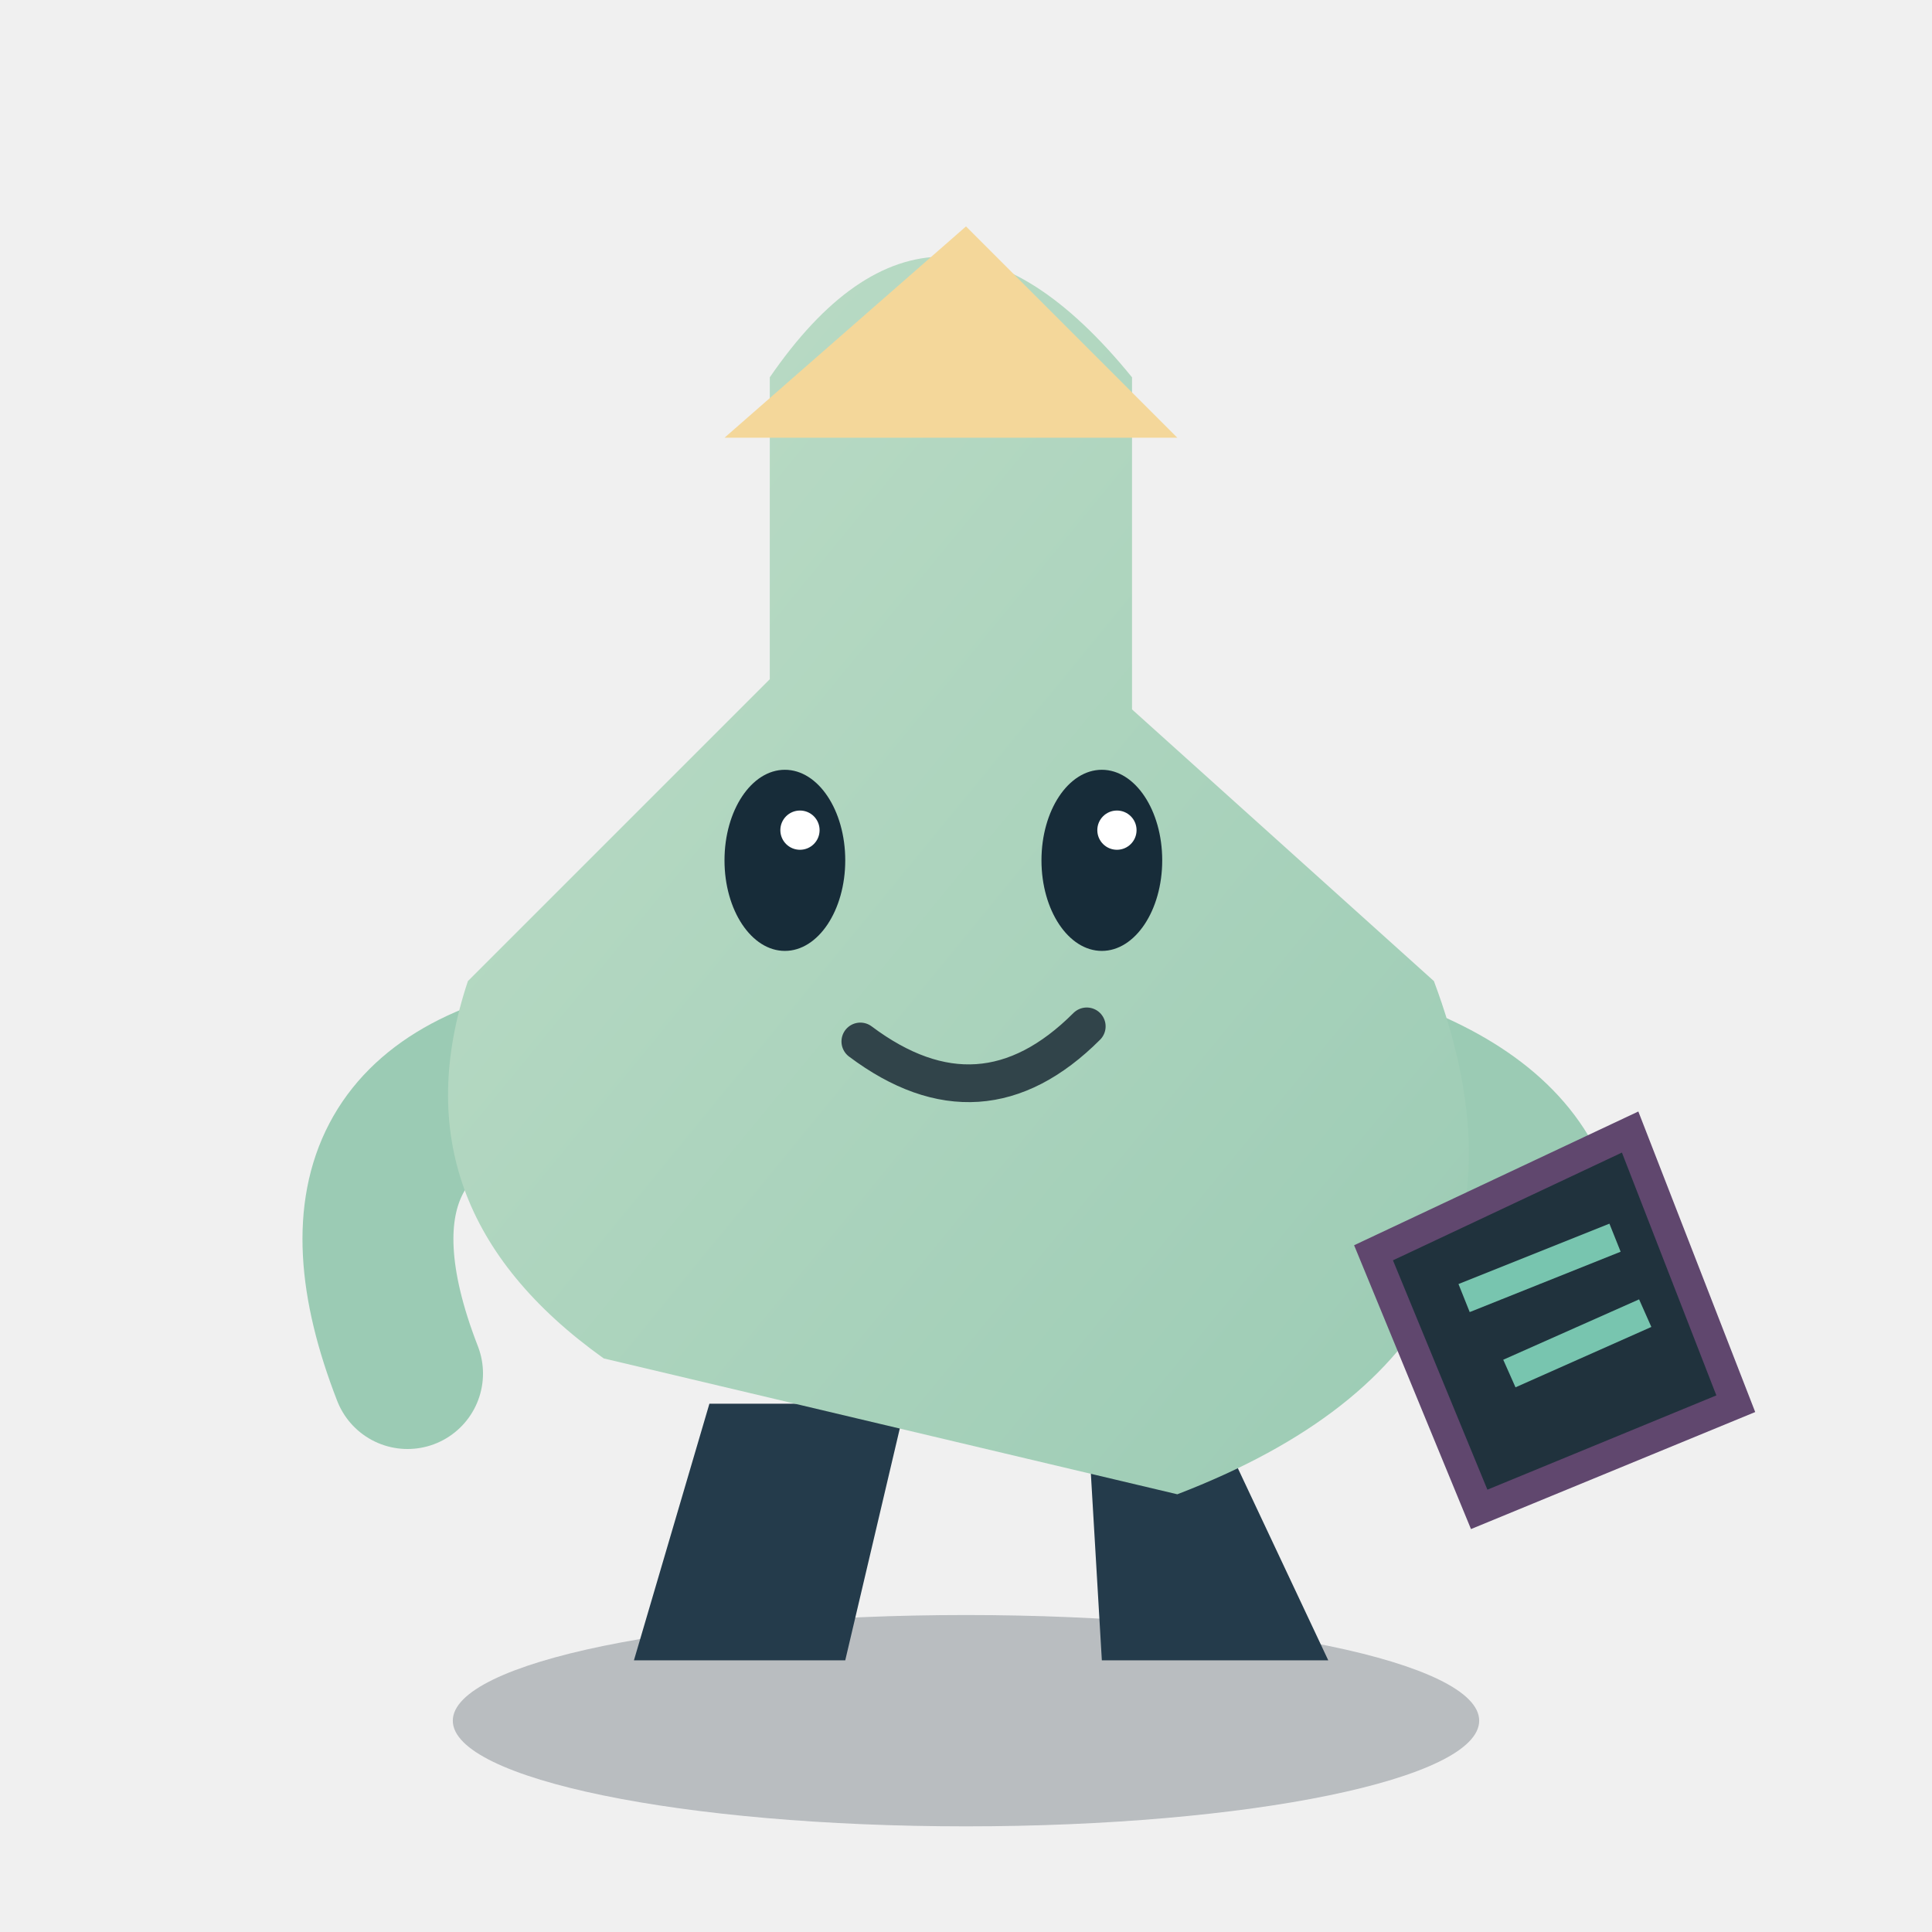
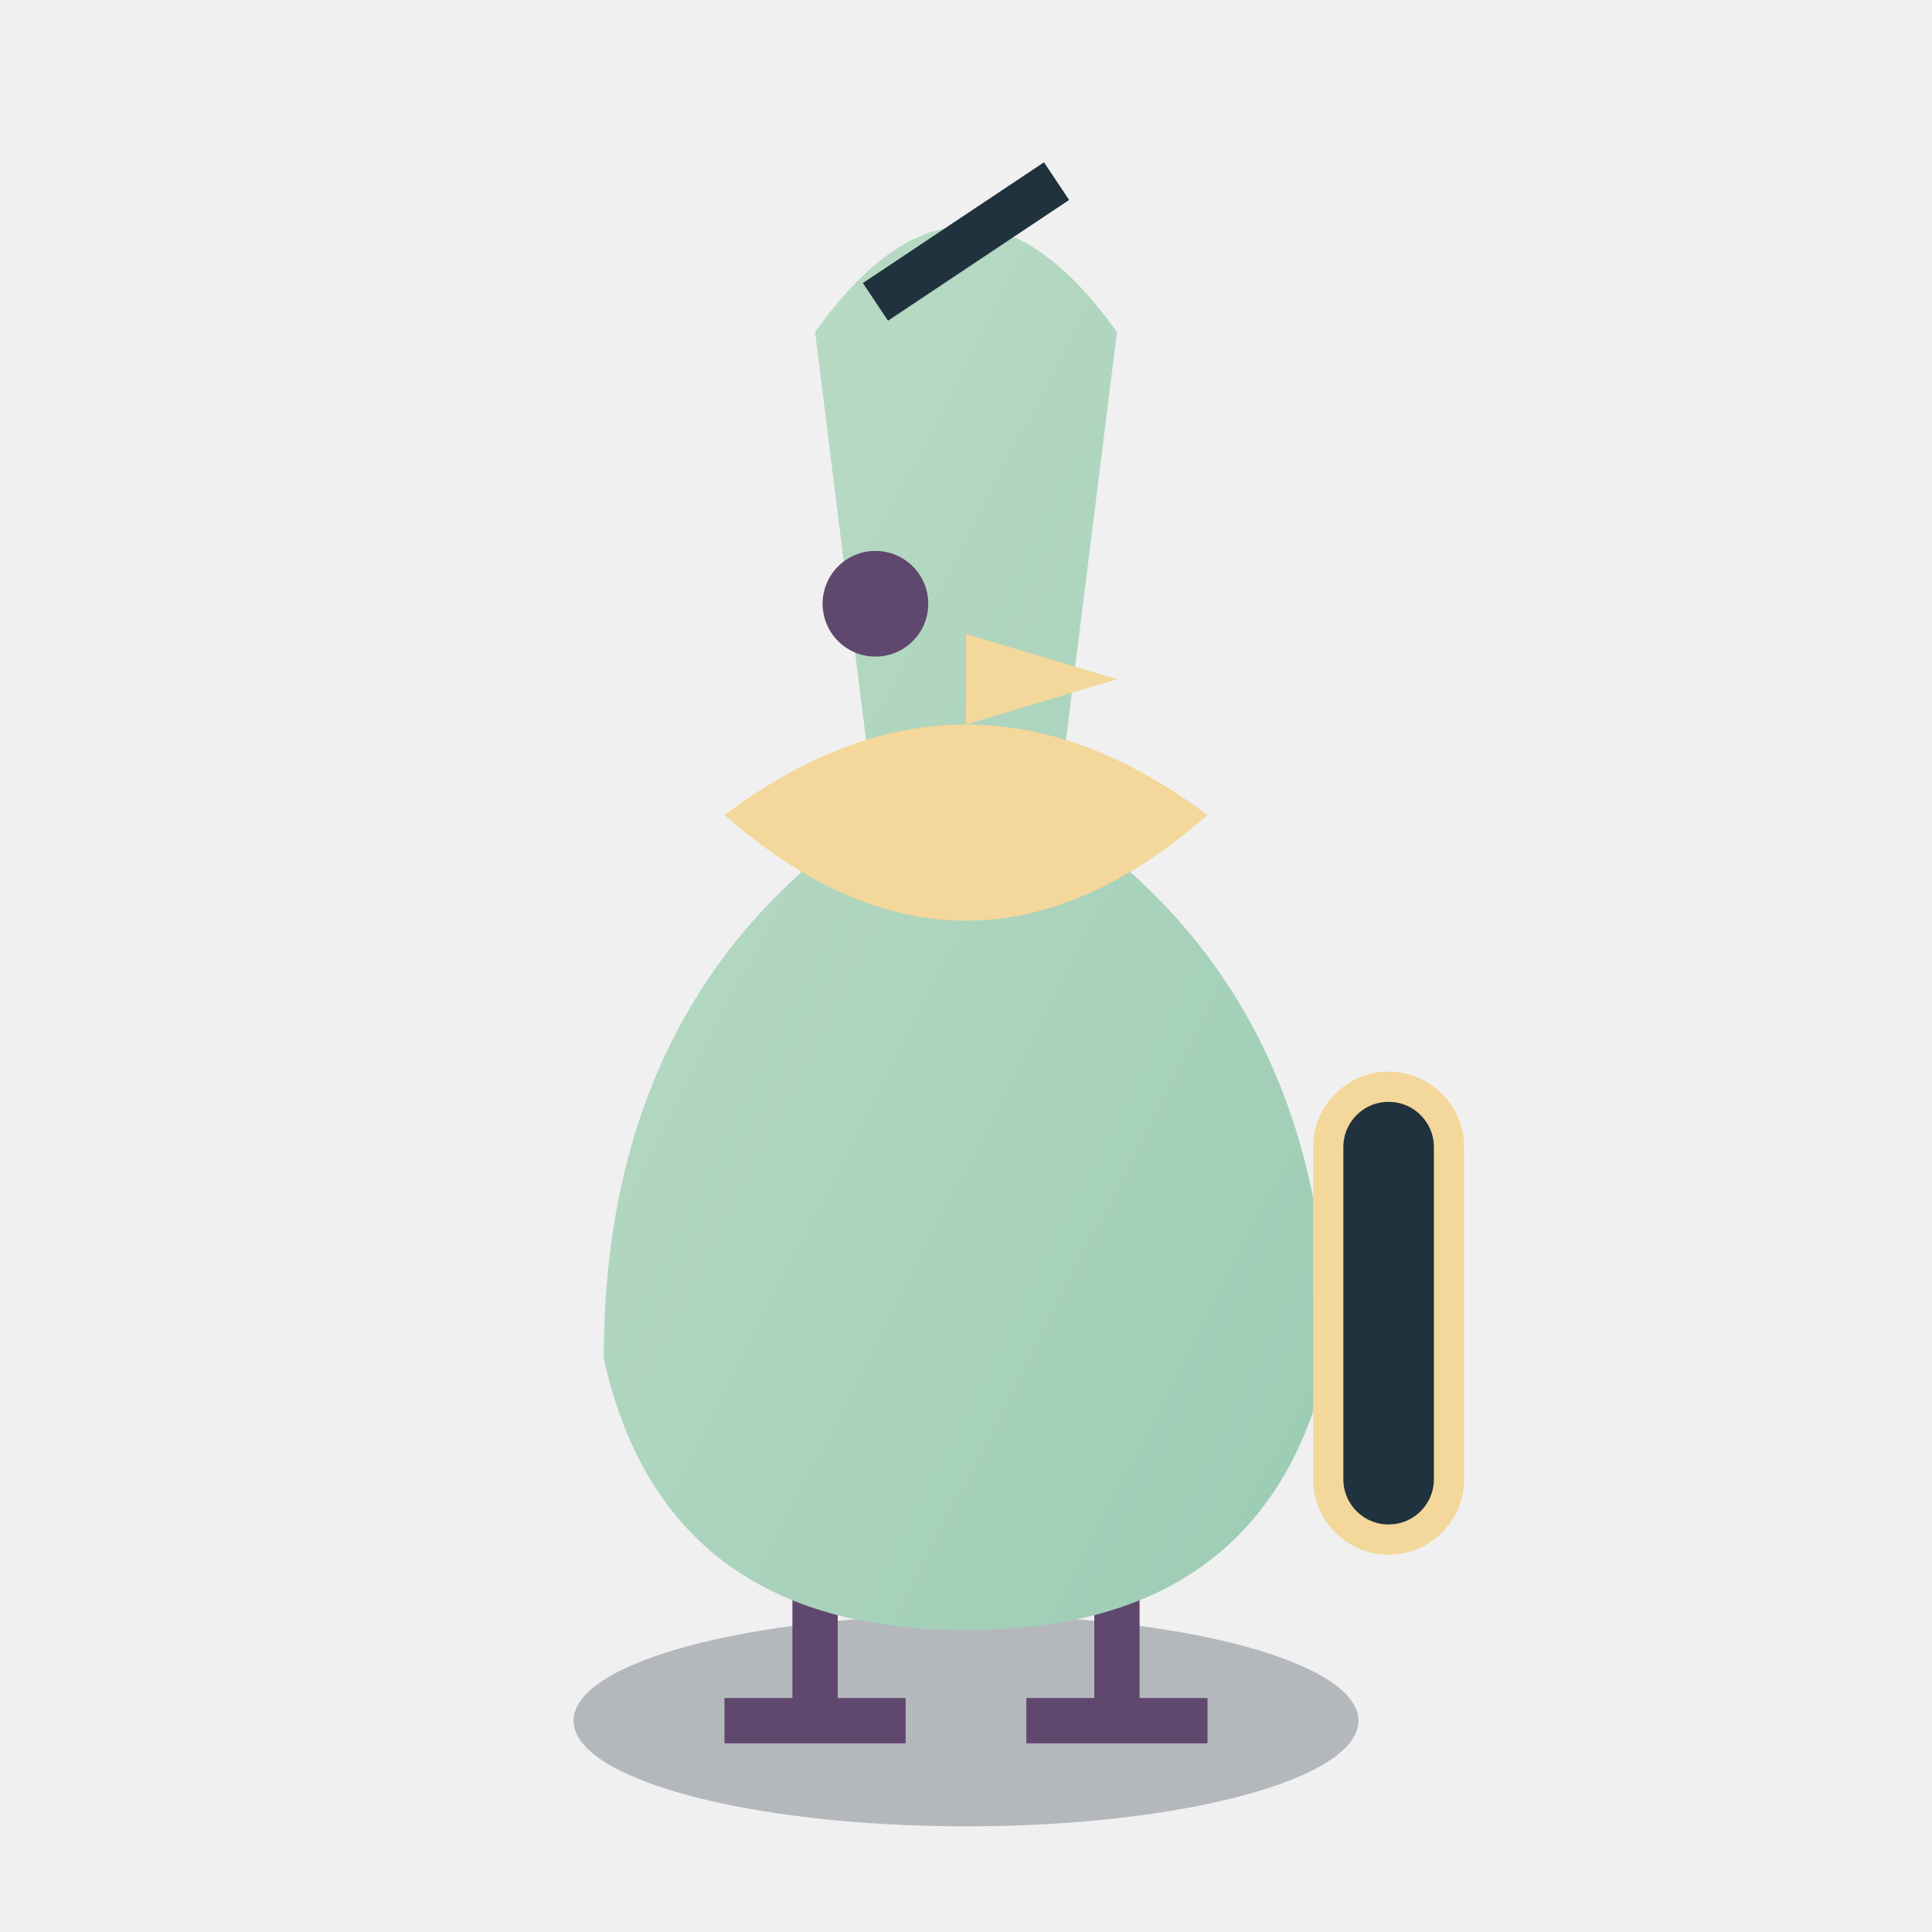
<svg xmlns="http://www.w3.org/2000/svg" width="128" height="128" viewBox="0 0 128 128">
  <defs>
    <linearGradient id="body3" x1="0" y1="0" x2="1" y2="1">
      <stop offset="0" stop-color="#beddc7" />
      <stop offset="1" stop-color="#9bcbb4" />
    </linearGradient>
  </defs>
-   <ellipse cx="64" cy="114" rx="34" ry="7" fill="#091726" opacity=".24" />
-   <path d="M47 93l-5 17h14l4-17M72 93l1 17h15l-8-17" fill="#243b4b" />
-   <path d="M38 70Q20 73 27 91M88 70q19 5 13 20" stroke="#9bcbb4" stroke-width="10" fill="none" stroke-linecap="round" />
+   <ellipse cx="64" cy="114" rx="26" ry="7" fill="#091726" opacity=".26" />
+   <path d="M54 98v16m-6 0h12M74 98v16m-6 0h12" stroke="#60476E" stroke-width="3" />
  <g id="shape-3">
-     <path d="M40 90q-14-10-9-25l20-20V25q11-16 24 0v22l20 18q9 24-17 34z" fill="url(#body3)" />
-     <path d="M48 29l16-14 14 14" fill="#F4D79A" />
+     <path d="M54 22q10-14 20 0l-4 32q18 12 18 36-4 18-24 18t-24-18q0-24 18-36z" fill="url(#body3)" />
+     <path d="M48 54q16-12 32 0-16 14-32 0z" fill="#F4D79A" />
+     <path d="M58 20l12-8" stroke="#20323D" stroke-width="3" />
  </g>
-   <ellipse cx="52" cy="57" rx="4" ry="6" fill="#172c39" />
-   <ellipse cx="73" cy="57" rx="4" ry="6" fill="#172c39" />
-   <circle cx="53" cy="55" r="1.3" fill="#fff" />
-   <circle cx="74" cy="55" r="1.3" fill="#fff" />
-   <path d="M57 69q8 6 15-1" fill="none" stroke="#31444a" stroke-width="2.5" stroke-linecap="round" />
-   <path d="M91 83l17-8 7 18-17 7z" fill="#20323D" stroke="#60476E" stroke-width="2" />
-   <path d="M97 86l10-4m-7 9 9-4" stroke="#78C5AF" stroke-width="2" />
+   <circle cx="58" cy="40" r="3.5" fill="#60476E" />
+   <path d="M64 42l10 3-10 3z" fill="#F4D79A" />
+   <rect x="88" y="72" width="8" height="30" rx="4" fill="#20323D" stroke="#F4D79A" stroke-width="2" />
</svg>
